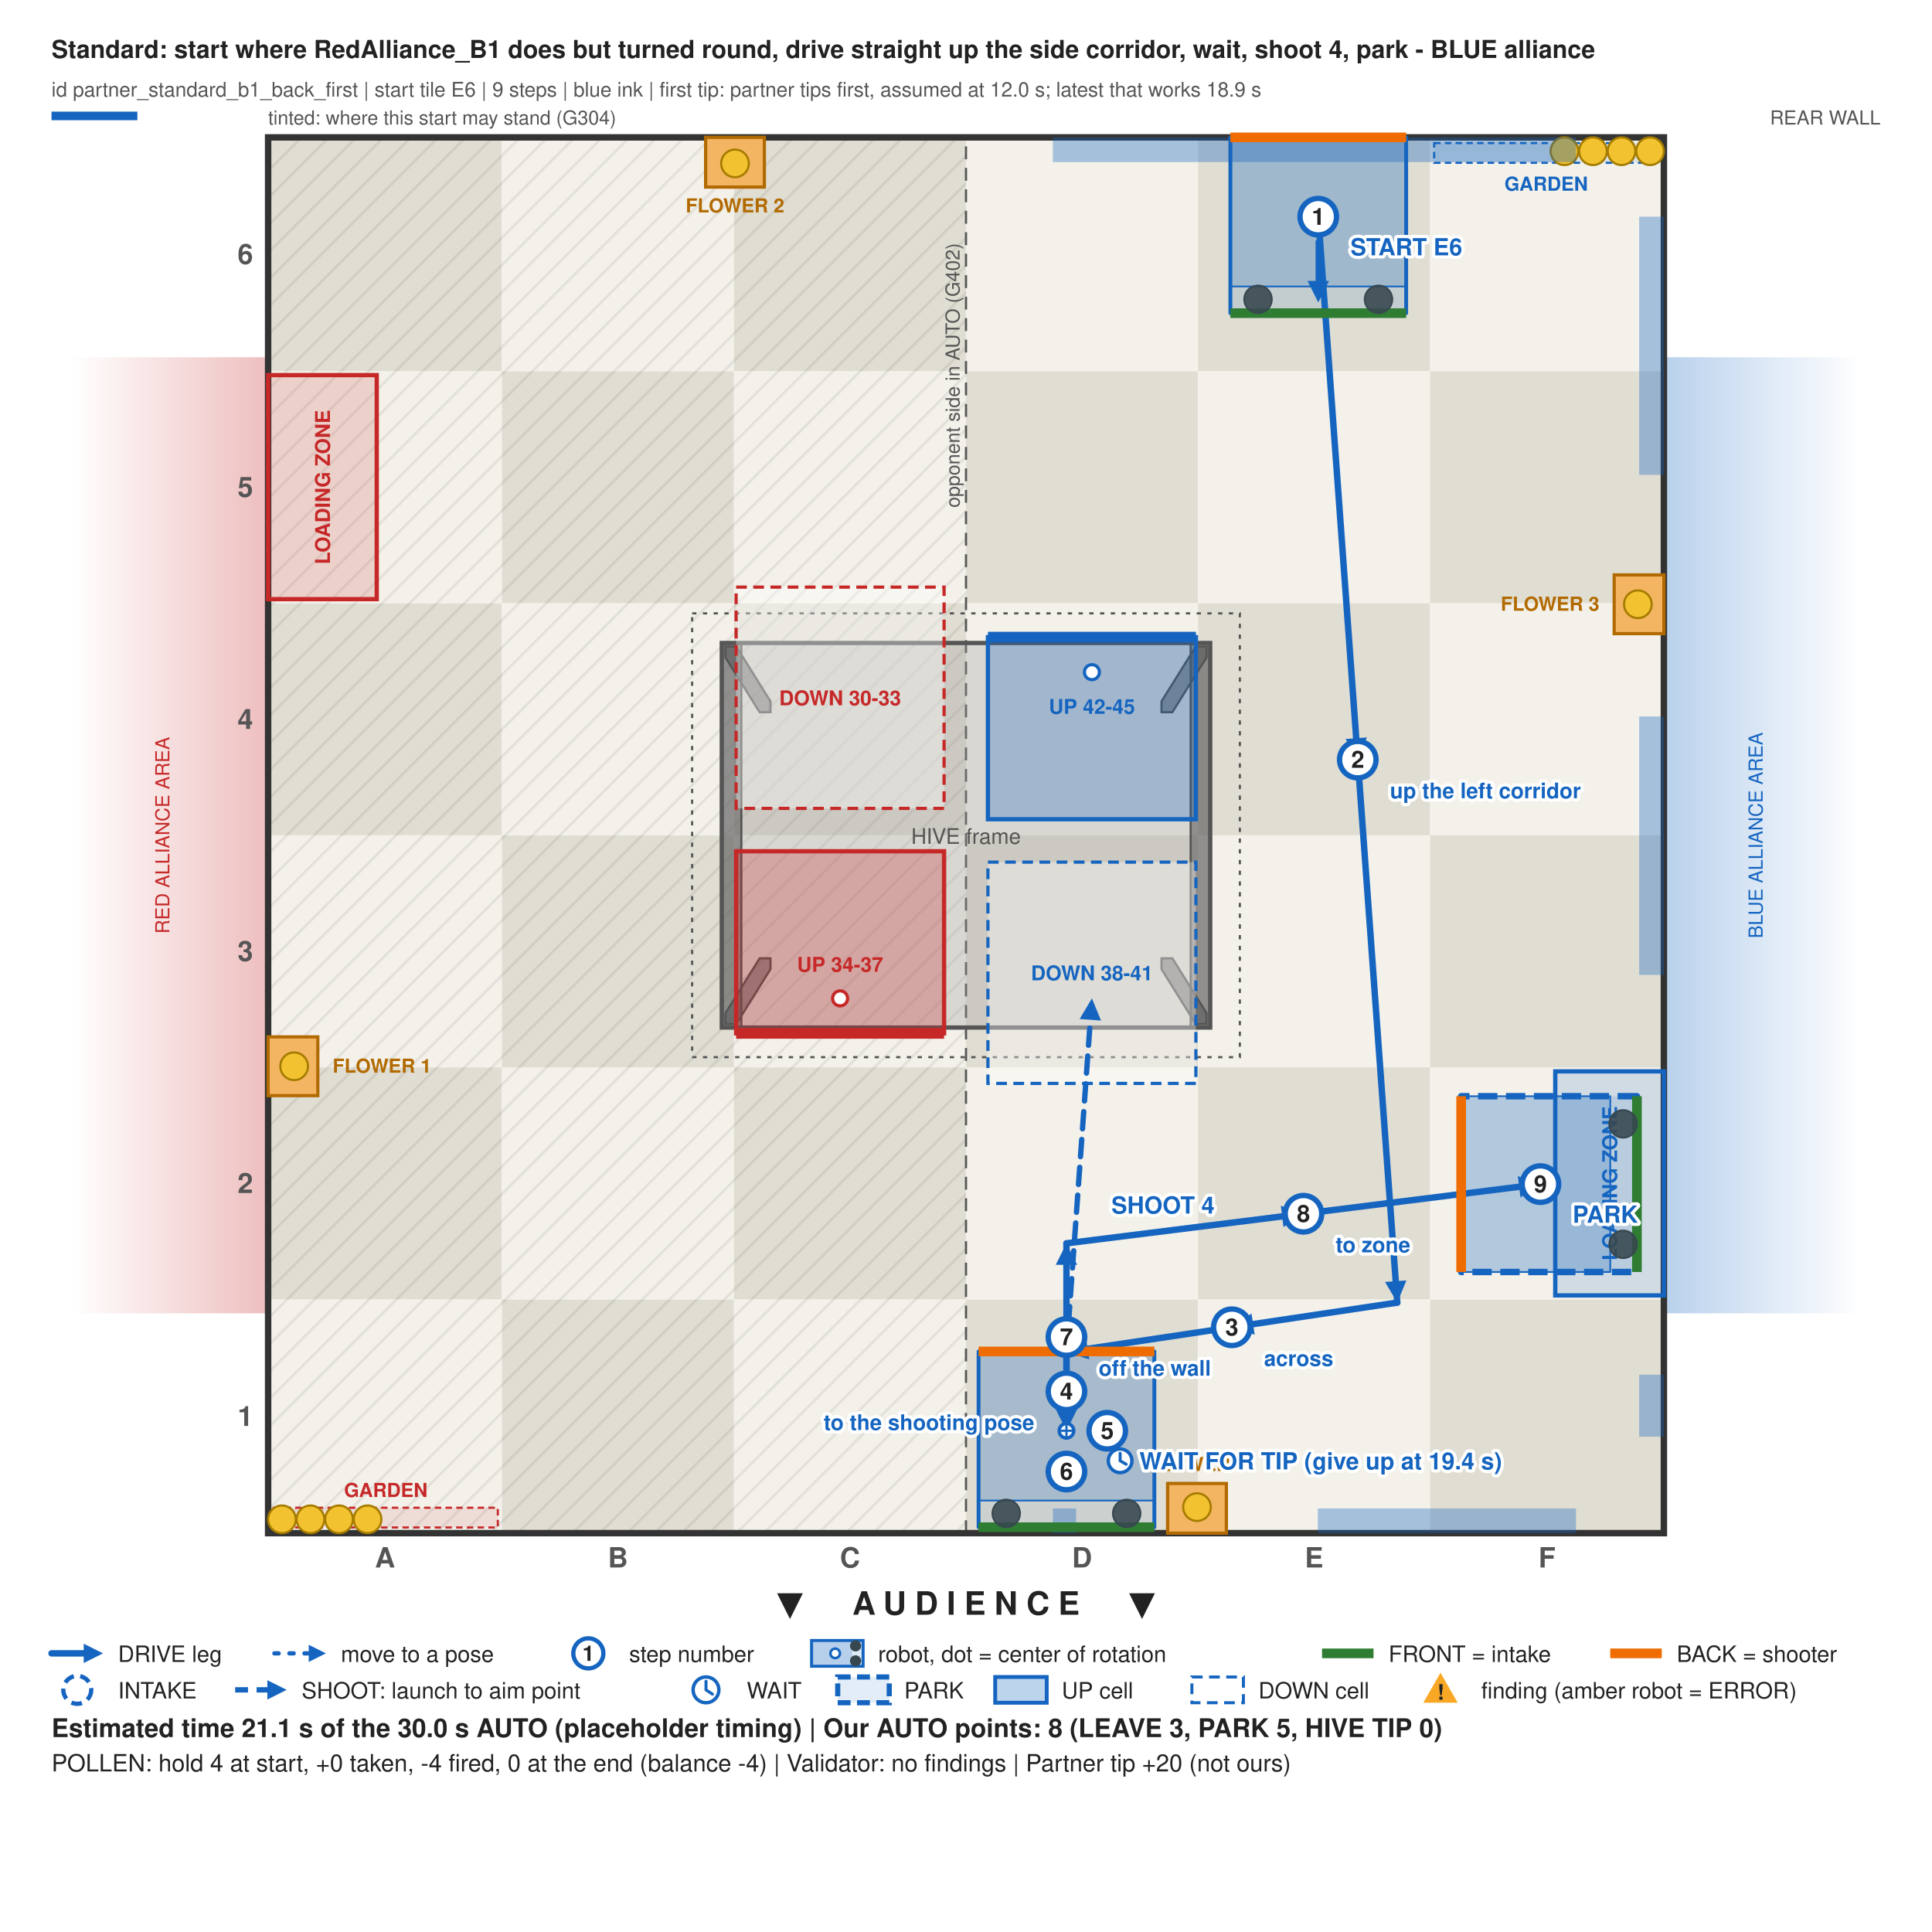
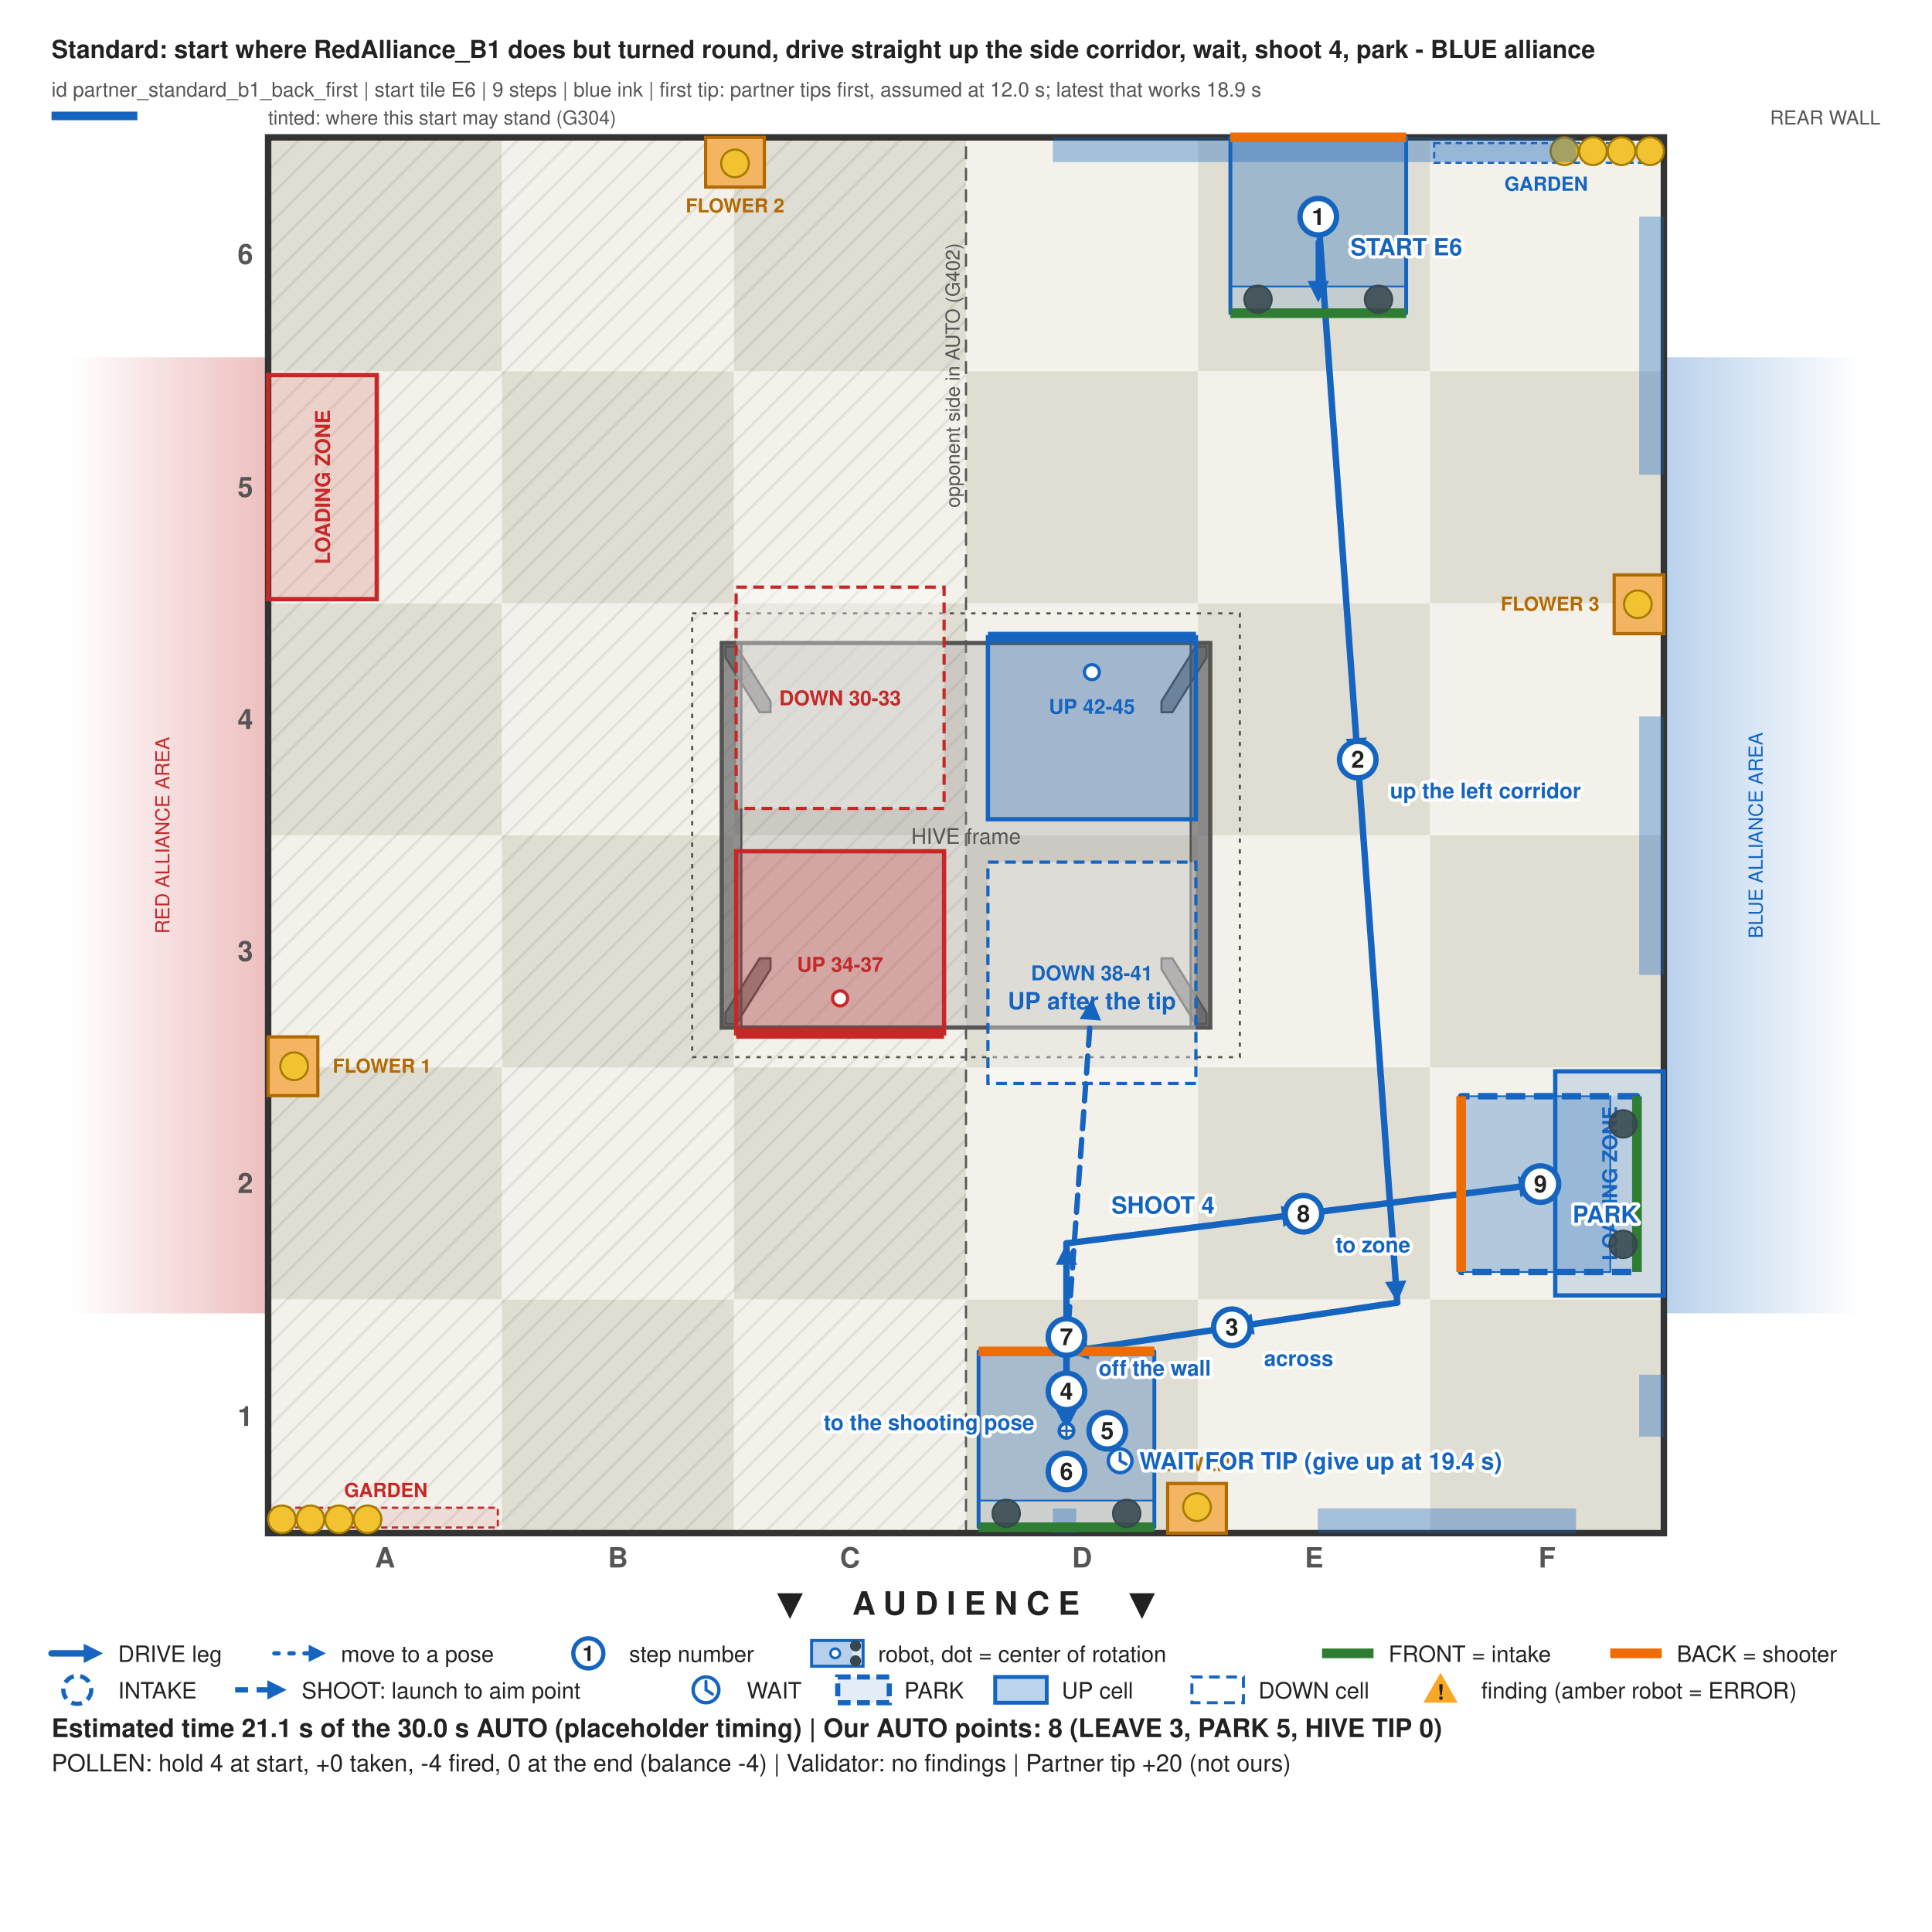
<svg xmlns="http://www.w3.org/2000/svg" viewBox="0 0 900 900" width="900" height="900" role="img" aria-labelledby="svg-title svg-desc" font-family="Helvetica, Arial, sans-serif">
  <defs>
    <linearGradient id="area-red" x1="1" y1="0" x2="0" y2="0">
      <stop offset="0" stop-color="#c62828" stop-opacity="0.30" />
      <stop offset="1" stop-color="#c62828" stop-opacity="0" />
    </linearGradient>
    <linearGradient id="area-blue" x1="0" y1="0" x2="1" y2="0">
      <stop offset="0" stop-color="#1565c0" stop-opacity="0.30" />
      <stop offset="1" stop-color="#1565c0" stop-opacity="0" />
    </linearGradient>
    <pattern id="opponent-hatch" width="9" height="9" patternUnits="userSpaceOnUse" patternTransform="rotate(45)">
      <line x1="0" y1="0" x2="0" y2="9" stroke="#000000" stroke-opacity="0.07" stroke-width="2.5" />
    </pattern>
  </defs>
  <rect id="background" x="0" y="0" width="900" height="900" fill="#ffffff" />
  <text id="title" x="24" y="27" font-size="11.53" font-weight="bold" fill="#222222">Standard: start where RedAlliance_B1 does but turned round, drive straight up the side corridor, wait, shoot 4, park - BLUE alliance</text>
  <text id="subtitle" x="24" y="45" font-size="9.4" fill="#555555">id partner_standard_b1_back_first  |  start tile E6  |  9 steps  |  blue ink  |  first tip: partner tips first, assumed at 12.0 s; latest that works 18.9 s</text>
  <rect x="24" y="52" width="40" height="4" fill="#1565c0" />
  <g id="field">
    <rect class="alliance-area" data-alliance="RED" x="32.9" y="166.43" width="92" height="445.37" fill="url(#area-red)" />
    <rect class="alliance-area" data-alliance="BLUE" x="775.1" y="166.43" width="92" height="445.37" fill="url(#area-blue)" />
    <text x="78.9" y="389.12" font-size="9" fill="#c62828" text-anchor="middle" transform="rotate(-90 78.9 389.12)">RED ALLIANCE AREA</text>
    <text x="821.1" y="389.12" font-size="9" fill="#1565c0" text-anchor="middle" transform="rotate(-90 821.1 389.12)">BLUE ALLIANCE AREA</text>
    <rect class="tile" data-tile="A1" x="124.9" y="605.3" width="108.9" height="108.9" fill="#f3f1ea" />
    <rect class="tile" data-tile="A2" x="124.9" y="497.2" width="108.9" height="108.1" fill="#e0ddd2" />
    <rect class="tile" data-tile="A3" x="124.9" y="389.1" width="108.9" height="108.1" fill="#f3f1ea" />
    <rect class="tile" data-tile="A4" x="124.9" y="281" width="108.9" height="108.1" fill="#e0ddd2" />
    <rect class="tile" data-tile="A5" x="124.9" y="172.9" width="108.9" height="108.1" fill="#f3f1ea" />
    <rect class="tile" data-tile="A6" x="124.9" y="64" width="108.9" height="108.9" fill="#e0ddd2" />
    <rect class="tile" data-tile="B1" x="233.8" y="605.3" width="108.1" height="108.9" fill="#e0ddd2" />
    <rect class="tile" data-tile="B2" x="233.8" y="497.2" width="108.1" height="108.1" fill="#f3f1ea" />
    <rect class="tile" data-tile="B3" x="233.8" y="389.1" width="108.1" height="108.1" fill="#e0ddd2" />
    <rect class="tile" data-tile="B4" x="233.8" y="281" width="108.1" height="108.1" fill="#f3f1ea" />
    <rect class="tile" data-tile="B5" x="233.8" y="172.9" width="108.1" height="108.1" fill="#e0ddd2" />
    <rect class="tile" data-tile="B6" x="233.8" y="64" width="108.1" height="108.9" fill="#f3f1ea" />
    <rect class="tile" data-tile="C1" x="341.9" y="605.3" width="108.1" height="108.9" fill="#f3f1ea" />
    <rect class="tile" data-tile="C2" x="341.9" y="497.2" width="108.1" height="108.1" fill="#e0ddd2" />
    <rect class="tile" data-tile="C3" x="341.9" y="389.1" width="108.1" height="108.1" fill="#f3f1ea" />
    <rect class="tile" data-tile="C4" x="341.9" y="281" width="108.1" height="108.1" fill="#e0ddd2" />
    <rect class="tile" data-tile="C5" x="341.9" y="172.9" width="108.1" height="108.1" fill="#f3f1ea" />
    <rect class="tile" data-tile="C6" x="341.9" y="64" width="108.1" height="108.9" fill="#e0ddd2" />
    <rect class="tile" data-tile="D1" x="450" y="605.3" width="108.1" height="108.9" fill="#e0ddd2" />
    <rect class="tile" data-tile="D2" x="450" y="497.2" width="108.1" height="108.1" fill="#f3f1ea" />
    <rect class="tile" data-tile="D3" x="450" y="389.1" width="108.1" height="108.1" fill="#e0ddd2" />
    <rect class="tile" data-tile="D4" x="450" y="281" width="108.1" height="108.1" fill="#f3f1ea" />
    <rect class="tile" data-tile="D5" x="450" y="172.9" width="108.1" height="108.1" fill="#e0ddd2" />
    <rect class="tile" data-tile="D6" x="450" y="64" width="108.1" height="108.9" fill="#f3f1ea" />
    <rect class="tile" data-tile="E1" x="558.1" y="605.3" width="108.1" height="108.9" fill="#f3f1ea" />
    <rect class="tile" data-tile="E2" x="558.1" y="497.2" width="108.1" height="108.1" fill="#e0ddd2" />
    <rect class="tile" data-tile="E3" x="558.1" y="389.1" width="108.1" height="108.1" fill="#f3f1ea" />
    <rect class="tile" data-tile="E4" x="558.1" y="281" width="108.1" height="108.1" fill="#e0ddd2" />
    <rect class="tile" data-tile="E5" x="558.1" y="172.9" width="108.1" height="108.1" fill="#f3f1ea" />
    <rect class="tile" data-tile="E6" x="558.1" y="64" width="108.1" height="108.9" fill="#e0ddd2" />
    <rect class="tile" data-tile="F1" x="666.2" y="605.3" width="108.9" height="108.9" fill="#e0ddd2" />
    <rect class="tile" data-tile="F2" x="666.2" y="497.2" width="108.9" height="108.1" fill="#f3f1ea" />
    <rect class="tile" data-tile="F3" x="666.2" y="389.1" width="108.9" height="108.1" fill="#e0ddd2" />
    <rect class="tile" data-tile="F4" x="666.2" y="281" width="108.9" height="108.1" fill="#f3f1ea" />
    <rect class="tile" data-tile="F5" x="666.2" y="172.9" width="108.9" height="108.1" fill="#e0ddd2" />
    <rect class="tile" data-tile="F6" x="666.2" y="64" width="108.9" height="108.9" fill="#f3f1ea" />
    <rect id="opponent-side" x="124.9" y="64" width="325.1" height="650.2" fill="url(#opponent-hatch)" />
    <line id="side-line" x1="450" y1="714.2" x2="450" y2="64" stroke="#555555" stroke-width="1" stroke-dasharray="6 4" />
    <text id="opponent-label" x="447" y="174.86" font-size="9" fill="#555555" text-anchor="middle" transform="rotate(-90 447 174.86)">opponent side in AUTO (G402)</text>
    <text class="tile-label" x="179.35" y="730.2" font-size="13" font-weight="bold" text-anchor="middle" fill="#555555">A</text>
    <text class="tile-label" x="287.85" y="730.2" font-size="13" font-weight="bold" text-anchor="middle" fill="#555555">B</text>
    <text class="tile-label" x="395.95" y="730.2" font-size="13" font-weight="bold" text-anchor="middle" fill="#555555">C</text>
    <text class="tile-label" x="504.05" y="730.2" font-size="13" font-weight="bold" text-anchor="middle" fill="#555555">D</text>
    <text class="tile-label" x="612.15" y="730.2" font-size="13" font-weight="bold" text-anchor="middle" fill="#555555">E</text>
    <text class="tile-label" x="720.65" y="730.2" font-size="13" font-weight="bold" text-anchor="middle" fill="#555555">F</text>
    <text class="tile-label" x="117.9" y="664.25" font-size="13" font-weight="bold" text-anchor="end" fill="#555555">1</text>
    <text class="tile-label" x="117.9" y="555.75" font-size="13" font-weight="bold" text-anchor="end" fill="#555555">2</text>
    <text class="tile-label" x="117.9" y="447.65" font-size="13" font-weight="bold" text-anchor="end" fill="#555555">3</text>
    <text class="tile-label" x="117.9" y="339.55" font-size="13" font-weight="bold" text-anchor="end" fill="#555555">4</text>
    <text class="tile-label" x="117.9" y="231.45" font-size="13" font-weight="bold" text-anchor="end" fill="#555555">5</text>
    <text class="tile-label" x="117.9" y="122.95" font-size="13" font-weight="bold" text-anchor="end" fill="#555555">6</text>
    <rect id="field-border" x="124.9" y="64" width="650.2" height="650.2" fill="none" stroke="#333333" stroke-width="3" />
  </g>
  <g id="structures">
    <rect id="hive-frame" x="336.23" y="299.53" width="227.54" height="179.14" fill="#9a9a9a" fill-opacity="0.30" stroke="#555555" stroke-width="2" />
    <rect id="hive-keepout" x="322.43" y="285.73" width="255.14" height="206.74" fill="none" stroke="#555555" stroke-width="1" stroke-dasharray="2 3" />
    <g id="hive-solid">
      <polygon class="hive-foot" points="336.23,478.67 345.35,478.67 345.35,299.53 336.23,299.53" fill="#555555" fill-opacity="0.55" stroke="#555555" stroke-width="1" />
      <polygon class="hive-foot" points="554.65,478.67 563.77,478.67 563.77,299.53 554.65,299.53" fill="#555555" fill-opacity="0.55" stroke="#555555" stroke-width="1" />
      <polygon class="hive-foot" points="337.94,477.01 343,477.01 358.92,451.48 358.92,446.42 353.86,446.42 337.94,471.95" fill="#555555" fill-opacity="0.55" stroke="#555555" stroke-width="1" />
      <polygon class="hive-foot" points="337.94,306.25 353.86,331.78 358.92,331.78 358.92,326.72 343,301.19 337.94,301.19" fill="#555555" fill-opacity="0.55" stroke="#555555" stroke-width="1" />
      <polygon class="hive-foot" points="541.08,451.48 557,477.01 562.06,477.01 562.06,471.95 546.14,446.42 541.08,446.42" fill="#555555" fill-opacity="0.55" stroke="#555555" stroke-width="1" />
      <polygon class="hive-foot" points="541.08,331.78 546.14,331.78 562.06,306.25 562.06,301.19 557,301.19 541.08,326.72" fill="#555555" fill-opacity="0.55" stroke="#555555" stroke-width="1" />
    </g>
    <text x="450" y="393.1" font-size="10" fill="#555555" text-anchor="middle">HIVE frame</text>
    <g class="hive" data-alliance="RED">
      <g class="cell cell-down" data-alliance="RED" data-side="REAR">
        <rect x="342.91" y="273.5" width="96.88" height="103.09" fill="#ffffff" fill-opacity="0.35" stroke="#c62828" stroke-width="1.5" stroke-dasharray="5 3" />
        <text x="391.35" y="328.55" font-size="9.5" font-weight="bold" fill="#c62828" text-anchor="middle">DOWN 30-33</text>
      </g>
      <g class="cell cell-up" data-alliance="RED" data-side="AUDIENCE">
        <rect x="342.91" y="396.55" width="96.88" height="84.82" fill="#c62828" fill-opacity="0.28" stroke="#c62828" stroke-width="2" />
        <line class="cell-opening" x1="342.91" y1="481.38" x2="439.79" y2="481.38" stroke="#c62828" stroke-width="5" />
        <circle class="aim-point" cx="391.35" cy="465.08" r="3.5" fill="#ffffff" stroke="#c62828" stroke-width="1.5" />
        <text x="391.35" y="452.68" font-size="9.5" font-weight="bold" fill="#c62828" text-anchor="middle">UP 34-37</text>
      </g>
    </g>
    <g class="hive" data-alliance="BLUE">
      <g class="cell cell-down" data-alliance="BLUE" data-side="AUDIENCE">
        <rect x="460.21" y="401.61" width="96.88" height="103.09" fill="#ffffff" fill-opacity="0.35" stroke="#1565c0" stroke-width="1.5" stroke-dasharray="5 3" />
        <text x="508.65" y="456.66" font-size="9.5" font-weight="bold" fill="#1565c0" text-anchor="middle">DOWN 38-41</text>
+         <text class="cell-cue" x="508.65" y="470.16" font-size="11" font-weight="bold" fill="#1565c0" text-anchor="middle">UP after the tip</text>
      </g>
      <g class="cell cell-up" data-alliance="BLUE" data-side="REAR">
        <rect x="460.21" y="296.82" width="96.88" height="84.82" fill="#1565c0" fill-opacity="0.28" stroke="#1565c0" stroke-width="2" />
        <line class="cell-opening" x1="460.21" y1="296.82" x2="557.09" y2="296.82" stroke="#1565c0" stroke-width="5" />
        <circle class="aim-point" cx="508.65" cy="313.12" r="3.5" fill="#ffffff" stroke="#1565c0" stroke-width="1.5" />
        <text x="508.65" y="332.52" font-size="9.5" font-weight="bold" fill="#1565c0" text-anchor="middle">UP 42-45</text>
      </g>
    </g>
    <g class="flower" data-flower="1">
      <rect x="124.9" y="483.02" width="23.15" height="27.37" fill="#f3b562" stroke="#b26a00" stroke-width="1.5" />
      <circle cx="137.02" cy="496.71" r="6.44" fill="#f2c230" stroke="#a67c00" stroke-width="1" />
      <text x="154.95" y="499.71" font-size="9" fill="#b26a00" font-weight="bold" text-anchor="start">FLOWER 1</text>
    </g>
    <g class="flower" data-flower="2">
      <rect x="328.71" y="64" width="27.37" height="23.15" fill="#f3b562" stroke="#b26a00" stroke-width="1.5" />
      <circle cx="342.39" cy="76.12" r="6.44" fill="#f2c230" stroke="#a67c00" stroke-width="1" />
      <text x="342.39" y="98.95" font-size="9" fill="#b26a00" font-weight="bold" text-anchor="middle">FLOWER 2</text>
    </g>
    <g class="flower" data-flower="3">
      <rect x="751.95" y="267.81" width="23.15" height="27.37" fill="#f3b562" stroke="#b26a00" stroke-width="1.5" />
      <circle cx="762.98" cy="281.49" r="6.44" fill="#f2c230" stroke="#a67c00" stroke-width="1" />
      <text x="745.05" y="284.49" font-size="9" fill="#b26a00" font-weight="bold" text-anchor="end">FLOWER 3</text>
    </g>
    <g class="flower" data-flower="4">
      <rect x="543.92" y="691.05" width="27.37" height="23.15" fill="#f3b562" stroke="#b26a00" stroke-width="1.5" />
      <circle cx="557.61" cy="702.08" r="6.44" fill="#f2c230" stroke="#a67c00" stroke-width="1" />
      <text x="557.61" y="685.25" font-size="9" fill="#b26a00" font-weight="bold" text-anchor="middle">FLOWER 4</text>
    </g>
    <g class="garden" data-alliance="RED">
      <rect x="127.54" y="702.36" width="104.37" height="9.2" fill="#c62828" fill-opacity="0.10" stroke="#c62828" stroke-width="1" stroke-dasharray="3 2" />
      <circle class="pollen" cx="131.34" cy="707.76" r="6.44" fill="#f2c230" stroke="#a67c00" stroke-width="1" />
      <circle class="pollen" cx="144.63" cy="707.76" r="6.44" fill="#f2c230" stroke="#a67c00" stroke-width="1" />
      <circle class="pollen" cx="157.93" cy="707.76" r="6.44" fill="#f2c230" stroke="#a67c00" stroke-width="1" />
      <circle class="pollen" cx="171.22" cy="707.76" r="6.44" fill="#f2c230" stroke="#a67c00" stroke-width="1" />
      <text x="179.73" y="697.36" font-size="9" fill="#c62828" text-anchor="middle" font-weight="bold">GARDEN</text>
    </g>
    <g class="loading-zone" data-alliance="RED">
      <rect x="124.9" y="174.74" width="50.6" height="104.37" fill="#c62828" fill-opacity="0.16" stroke="#c62828" stroke-width="2" />
      <text x="150.2" y="230.43" font-size="9.5" font-weight="bold" fill="#c62828" text-anchor="middle" transform="rotate(-90 150.2 226.93)">LOADING ZONE</text>
    </g>
    <g class="garden" data-alliance="BLUE">
      <rect x="668.09" y="66.64" width="104.37" height="9.2" fill="#1565c0" fill-opacity="0.10" stroke="#1565c0" stroke-width="1" stroke-dasharray="3 2" />
      <circle class="pollen" cx="768.66" cy="70.44" r="6.44" fill="#f2c230" stroke="#a67c00" stroke-width="1" />
      <circle class="pollen" cx="755.37" cy="70.44" r="6.44" fill="#f2c230" stroke="#a67c00" stroke-width="1" />
      <circle class="pollen" cx="742.07" cy="70.44" r="6.44" fill="#f2c230" stroke="#a67c00" stroke-width="1" />
      <circle class="pollen" cx="728.78" cy="70.44" r="6.44" fill="#f2c230" stroke="#a67c00" stroke-width="1" />
      <text x="720.27" y="88.84" font-size="9" fill="#1565c0" text-anchor="middle" font-weight="bold">GARDEN</text>
    </g>
    <g class="loading-zone" data-alliance="BLUE">
      <rect x="724.5" y="499.09" width="50.6" height="104.37" fill="#1565c0" fill-opacity="0.16" stroke="#1565c0" stroke-width="2" />
      <text x="749.8" y="554.77" font-size="9.5" font-weight="bold" fill="#1565c0" text-anchor="middle" transform="rotate(-90 749.8 551.27)">LOADING ZONE</text>
    </g>
    <text id="audience-label" x="450" y="752.2" font-size="15" font-weight="bold" letter-spacing="4" text-anchor="middle" fill="#222222">AUDIENCE</text>
    <polygon class="compass-arrow" points="362,742.2 374,742.2 368,754.2" fill="#222222" />
    <polygon class="compass-arrow" points="526,742.2 538,742.2 532,754.2" fill="#222222" />
    <text x="876" y="58" font-size="9" fill="#555555" text-anchor="end">REAR WALL</text>
  </g>
  <g id="start-bands" data-heading="-90">
    <rect class="start-band" data-wall="BLUE" data-from="9.77" data-to="16.04" x="763.6" y="640.4" width="11.5" height="28.86" fill="#1565c0" fill-opacity="0.35" />
    <rect class="start-band" data-wall="BLUE" data-from="56.53" data-to="82.7" x="763.6" y="333.77" width="11.5" height="120.37" fill="#1565c0" fill-opacity="0.35" />
    <rect class="start-band" data-wall="BLUE" data-from="107.17" data-to="133.32" x="763.6" y="100.94" width="11.5" height="120.27" fill="#1565c0" fill-opacity="0.35" />
    <rect class="start-band" data-wall="AUDIENCE" data-from="79.47" data-to="81.83" x="490.48" y="702.7" width="10.85" height="11.5" fill="#1565c0" fill-opacity="0.35" />
    <rect class="start-band" data-wall="AUDIENCE" data-from="106.3" data-to="132.45" x="613.89" y="702.7" width="120.27" height="11.5" fill="#1565c0" fill-opacity="0.35" />
    <rect class="start-band" data-wall="REAR" data-from="79.47" data-to="132.45" x="490.48" y="64" width="243.68" height="11.5" fill="#1565c0" fill-opacity="0.35" />
    <text class="start-band-label" x="124.9" y="58" font-size="9" fill="#555555">tinted: where this start may stand (G304)</text>
  </g>
  <g id="route" data-ink="#1565c0" data-alliance="BLUE" data-route="partner_standard_b1_back_first">
    <g class="drive-leg" data-step="2" data-mode="CONSTANT">
      <path class="leg" d="M 614.1 100.94 L 650.9 606.8" fill="none" stroke="#1565c0" stroke-width="3" stroke-linecap="round" stroke-linejoin="round" />
      <polygon class="arrowhead" points="632.5,353.87 626.79,344.26 636.76,343.53" fill="#1565c0" />
      <polygon class="arrowhead" points="650.9,606.8 645.19,597.19 655.16,596.46" fill="#1565c0" />
    </g>
    <g class="drive-leg" data-step="3" data-mode="CONSTANT">
      <path class="leg" d="M 650.9 606.8 L 496.8 629.8" fill="none" stroke="#1565c0" stroke-width="3" stroke-linecap="round" stroke-linejoin="round" />
      <polygon class="arrowhead" points="573.85,618.3 583,611.88 584.48,621.77" fill="#1565c0" />
      <polygon class="arrowhead" points="496.8,629.8 505.95,623.38 507.43,633.27" fill="#1565c0" />
    </g>
    <g class="drive-leg" data-step="4" data-mode="CONSTANT">
      <path class="leg" d="M 496.8 629.8 L 496.8 666.5" fill="none" stroke="#1565c0" stroke-width="3" stroke-linecap="round" stroke-linejoin="round" />
      <polygon class="arrowhead" points="496.8,666.5 491.8,656.5 501.8,656.5" fill="#1565c0" />
    </g>
    <g class="drive-leg" data-step="7" data-mode="CONSTANT">
      <path class="leg" d="M 496.8 666.5 L 496.8 579.2" fill="none" stroke="#1565c0" stroke-width="3" stroke-linecap="round" stroke-linejoin="round" />
      <polygon class="arrowhead" points="496.8,579.2 501.8,589.2 491.8,589.2" fill="#1565c0" />
    </g>
    <g class="drive-leg" data-step="8" data-mode="LINEAR">
      <path class="leg" d="M 496.8 579.2 L 717.6 551.6" fill="none" stroke="#1565c0" stroke-width="3" stroke-linecap="round" stroke-linejoin="round" />
      <polygon class="arrowhead" points="607.2,565.4 597.9,571.6 596.66,561.68" fill="#1565c0" />
      <polygon class="arrowhead" points="717.6,551.6 708.3,557.8 707.06,547.88" fill="#1565c0" />
    </g>
    <g id="start-footprint" class="footprint start" data-step="1">
      <polygon class="outline" points="655.04,145.88 655.04,64 573.16,64 573.16,145.88" fill="#1565c0" fill-opacity="0.14" stroke="#1565c0" stroke-width="1.8" stroke-linejoin="round" />
      <polygon class="chassis" points="655.04,133.46 655.04,64 573.16,64 573.16,133.46" fill="#1565c0" fill-opacity="0.2" stroke="#1565c0" stroke-width="0.8" stroke-linejoin="round" />
      <line class="front-edge" x1="655.04" y1="145.88" x2="573.16" y2="145.88" stroke="#2e7d32" stroke-width="4.5" />
      <line class="back-edge" x1="655.04" y1="64" x2="573.16" y2="64" stroke="#ef6c00" stroke-width="4.5" />
      <circle class="wheel" data-wheel="LEFT" cx="642.16" cy="139.44" r="6.44" fill="#37474f" fill-opacity="0.88" stroke="#37474f" stroke-width="0.8" />
      <circle class="wheel" data-wheel="RIGHT" cx="586.04" cy="139.44" r="6.44" fill="#37474f" fill-opacity="0.88" stroke="#37474f" stroke-width="0.8" />
      <g class="pose-point" data-x="106.35" data-y="133.32">
        <circle cx="614.1" cy="100.94" r="3.4" fill="#ffffff" fill-opacity="0.92" stroke="#1565c0" stroke-width="1.6" />
        <line x1="610.7" y1="100.94" x2="617.5" y2="100.94" stroke="#1565c0" stroke-width="1" />
        <line x1="614.1" y1="97.54" x2="614.1" y2="104.34" stroke="#1565c0" stroke-width="1" />
      </g>
      <line class="heading-arrow" x1="614.1" y1="111.94" x2="614.1" y2="132.88" stroke="#1565c0" stroke-width="2.5" />
      <polygon class="arrowhead" points="614.1,140.88 609.1,130.88 619.1,130.88" fill="#1565c0" />
    </g>
    <g class="shoot-pose" data-step="6" data-nominal="false">
      <polygon class="outline" points="537.74,711.44 537.74,629.56 455.86,629.56 455.86,711.44" fill="#1565c0" fill-opacity="0.1" stroke="#1565c0" stroke-width="1.8" stroke-linejoin="round" />
      <polygon class="chassis" points="537.74,699.02 537.74,629.56 455.86,629.56 455.86,699.02" fill="#1565c0" fill-opacity="0.2" stroke="#1565c0" stroke-width="0.8" stroke-linejoin="round" />
      <line class="front-edge" x1="537.74" y1="711.44" x2="455.86" y2="711.44" stroke="#2e7d32" stroke-width="4.5" />
      <line class="back-edge" x1="537.74" y1="629.56" x2="455.86" y2="629.56" stroke="#ef6c00" stroke-width="4.5" />
      <circle class="wheel" data-wheel="LEFT" cx="524.86" cy="705" r="6.44" fill="#37474f" fill-opacity="0.88" stroke="#37474f" stroke-width="0.8" />
      <circle class="wheel" data-wheel="RIGHT" cx="468.74" cy="705" r="6.44" fill="#37474f" fill-opacity="0.88" stroke="#37474f" stroke-width="0.8" />
      <g class="pose-point" data-x="80.85" data-y="10.37">
        <circle cx="496.8" cy="666.5" r="3.4" fill="#ffffff" fill-opacity="0.92" stroke="#1565c0" stroke-width="1.6" />
        <line x1="493.4" y1="666.5" x2="500.2" y2="666.5" stroke="#1565c0" stroke-width="1" />
        <line x1="496.8" y1="663.1" x2="496.8" y2="669.9" stroke="#1565c0" stroke-width="1" />
      </g>
      <line class="shot" x1="496.8" y1="629.56" x2="508" y2="474.06" stroke="#1565c0" stroke-width="2.5" stroke-dasharray="8 5" stroke-linecap="round" />
      <polygon class="arrowhead" points="508.65,465.08 512.92,475.42 502.94,474.7" fill="#1565c0" />
    </g>
    <g class="park-outline" data-step="9">
      <polygon class="outline" points="762.54,510.66 680.66,510.66 680.66,592.54 762.54,592.54" fill="#1565c0" fill-opacity="0.12" stroke="#1565c0" stroke-width="3" stroke-dasharray="9 4" stroke-linejoin="round" />
      <polygon class="chassis" points="750.12,510.66 680.66,510.66 680.66,592.54 750.12,592.54" fill="#1565c0" fill-opacity="0.2" stroke="#1565c0" stroke-width="0.8" stroke-linejoin="round" />
      <line class="front-edge" x1="762.54" y1="510.66" x2="762.54" y2="592.54" stroke="#2e7d32" stroke-width="4.5" />
      <line class="back-edge" x1="680.66" y1="510.66" x2="680.66" y2="592.54" stroke="#ef6c00" stroke-width="4.5" />
      <circle class="wheel" data-wheel="LEFT" cx="756.1" cy="523.54" r="6.44" fill="#37474f" fill-opacity="0.88" stroke="#37474f" stroke-width="0.8" />
      <circle class="wheel" data-wheel="RIGHT" cx="756.1" cy="579.66" r="6.44" fill="#37474f" fill-opacity="0.88" stroke="#37474f" stroke-width="0.8" />
      <g class="pose-point" data-x="128.85" data-y="35.35">
        <circle cx="717.6" cy="551.6" r="3.4" fill="#ffffff" fill-opacity="0.92" stroke="#1565c0" stroke-width="1.6" />
        <line x1="714.2" y1="551.6" x2="721" y2="551.6" stroke="#1565c0" stroke-width="1" />
        <line x1="717.6" y1="548.2" x2="717.6" y2="555" stroke="#1565c0" stroke-width="1" />
      </g>
    </g>
    <g id="badges">
      <g class="badge" data-step="1" data-kind="START">
        <circle cx="614.1" cy="100.94" r="8.5" fill="#ffffff" stroke="#1565c0" stroke-width="2.5" />
        <text x="614.1" y="104.74" font-size="11" font-weight="bold" text-anchor="middle" fill="#222222">1</text>
      </g>
      <g class="badge" data-step="2" data-kind="DRIVE">
        <circle cx="632.5" cy="353.87" r="8.5" fill="#ffffff" stroke="#1565c0" stroke-width="2.5" />
        <text x="632.5" y="357.67" font-size="11" font-weight="bold" text-anchor="middle" fill="#222222">2</text>
      </g>
      <g class="badge" data-step="3" data-kind="DRIVE">
        <circle cx="573.85" cy="618.3" r="8.5" fill="#ffffff" stroke="#1565c0" stroke-width="2.5" />
        <text x="573.85" y="622.1" font-size="11" font-weight="bold" text-anchor="middle" fill="#222222">3</text>
      </g>
      <g class="badge" data-step="4" data-kind="DRIVE">
        <circle cx="496.8" cy="648.15" r="8.5" fill="#ffffff" stroke="#1565c0" stroke-width="2.5" />
        <text x="496.8" y="651.95" font-size="11" font-weight="bold" text-anchor="middle" fill="#222222">4</text>
      </g>
      <g class="badge" data-step="5" data-kind="WAIT_FOR_TIP">
        <circle cx="515.8" cy="666.5" r="8.5" fill="#ffffff" stroke="#1565c0" stroke-width="2.5" />
        <text x="515.8" y="670.3" font-size="11" font-weight="bold" text-anchor="middle" fill="#222222">5</text>
      </g>
      <g class="badge" data-step="6" data-kind="SHOOT">
        <circle cx="496.8" cy="685.5" r="8.5" fill="#ffffff" stroke="#1565c0" stroke-width="2.5" />
        <text x="496.8" y="689.3" font-size="11" font-weight="bold" text-anchor="middle" fill="#222222">6</text>
      </g>
      <g class="badge" data-step="7" data-kind="DRIVE">
        <circle cx="496.8" cy="622.85" r="8.5" fill="#ffffff" stroke="#1565c0" stroke-width="2.5" />
        <text x="496.8" y="626.65" font-size="11" font-weight="bold" text-anchor="middle" fill="#222222">7</text>
      </g>
      <g class="badge" data-step="8" data-kind="DRIVE">
        <circle cx="607.2" cy="565.4" r="8.5" fill="#ffffff" stroke="#1565c0" stroke-width="2.5" />
        <text x="607.2" y="569.2" font-size="11" font-weight="bold" text-anchor="middle" fill="#222222">8</text>
      </g>
      <g class="badge" data-step="9" data-kind="PARK">
        <circle cx="717.6" cy="551.6" r="8.5" fill="#ffffff" stroke="#1565c0" stroke-width="2.5" />
        <text x="717.6" y="555.4" font-size="11" font-weight="bold" text-anchor="middle" fill="#222222">9</text>
      </g>
    </g>
    <g id="step-labels">
      <text class="step-label" x="629.1" y="118.94" font-size="11" font-weight="bold" fill="#1565c0" text-anchor="start" stroke="#ffffff" stroke-width="3" stroke-linejoin="round" paint-order="stroke">START E6</text>
      <text class="step-label" x="647.5" y="371.87" font-size="10" font-weight="bold" fill="#1565c0" text-anchor="start" stroke="#ffffff" stroke-width="3" stroke-linejoin="round" paint-order="stroke">up the left corridor</text>
      <text class="step-label" x="588.85" y="636.3" font-size="10" font-weight="bold" fill="#1565c0" text-anchor="start" stroke="#ffffff" stroke-width="3" stroke-linejoin="round" paint-order="stroke">across</text>
      <text class="step-label" x="481.8" y="666.15" font-size="10" font-weight="bold" fill="#1565c0" text-anchor="end" stroke="#ffffff" stroke-width="3" stroke-linejoin="round" paint-order="stroke">to the shooting pose</text>
      <g class="clock">
        <circle cx="521.8" cy="680.5" r="5.5" fill="#ffffff" stroke="#1565c0" stroke-width="1.6" />
        <polyline points="521.8,677 521.8,680.5 524.6,682.1" fill="none" stroke="#1565c0" stroke-width="1.4" stroke-linecap="round" />
      </g>
      <text class="step-label" x="530.8" y="684.5" font-size="11" font-weight="bold" fill="#1565c0" text-anchor="start" stroke="#ffffff" stroke-width="3" stroke-linejoin="round" paint-order="stroke">WAIT FOR TIP (give up at 19.4 s)</text>
      <text class="step-label" x="517.73" y="565.32" font-size="11" font-weight="bold" fill="#1565c0" text-anchor="start" stroke="#ffffff" stroke-width="3" stroke-linejoin="round" paint-order="stroke">SHOOT 4</text>
      <text class="step-label" x="511.8" y="640.85" font-size="10" font-weight="bold" fill="#1565c0" text-anchor="start" stroke="#ffffff" stroke-width="3" stroke-linejoin="round" paint-order="stroke">off the wall</text>
      <text class="step-label" x="622.2" y="583.4" font-size="10" font-weight="bold" fill="#1565c0" text-anchor="start" stroke="#ffffff" stroke-width="3" stroke-linejoin="round" paint-order="stroke">to zone</text>
      <text class="step-label" x="732.6" y="569.6" font-size="11" font-weight="bold" fill="#1565c0" text-anchor="start" stroke="#ffffff" stroke-width="3" stroke-linejoin="round" paint-order="stroke">PARK</text>
    </g>
    <g id="issue-marks">
</g>
  </g>
  <g id="legend">
    <g class="legend-item" data-icon="drive">
      <line x1="24" y1="770.2" x2="40" y2="770.2" stroke="#1565c0" stroke-width="3" stroke-linecap="round" />
      <polygon class="arrowhead" points="48,770.2 39,774.7 39,765.7" fill="#1565c0" />
      <text x="55" y="774.2" font-size="10.5" fill="#222222">DRIVE leg</text>
    </g>
    <g class="legend-item" data-icon="approach">
      <line x1="127.81" y1="770.2" x2="143.81" y2="770.2" stroke="#1565c0" stroke-width="2" stroke-dasharray="2 5" stroke-linecap="round" />
      <polygon class="arrowhead" points="151.81,770.2 143.81,774.2 143.81,766.2" fill="#1565c0" />
      <text x="158.81" y="774.2" font-size="10.5" fill="#222222">move to a pose</text>
    </g>
    <g class="legend-item" data-icon="badge">
      <circle cx="274.07" cy="770.2" r="7" fill="#ffffff" stroke="#1565c0" stroke-width="2" />
      <text x="274.07" y="773.7" font-size="10" font-weight="bold" text-anchor="middle" fill="#222222">1</text>
      <text x="293.07" y="774.2" font-size="10.5" fill="#222222">step number</text>
    </g>
    <g class="legend-item" data-icon="robot">
      <rect x="378.06" y="764.2" width="24" height="12" fill="#1565c0" fill-opacity="0.14" stroke="#1565c0" stroke-width="1.4" />
      <rect x="378.06" y="764.2" width="19" height="12" fill="#1565c0" fill-opacity="0.2" />
      <circle cx="398.56" cy="766.7" r="2.6" fill="#37474f" />
      <circle cx="398.56" cy="773.7" r="2.6" fill="#37474f" />
      <circle cx="389.06" cy="770.2" r="2.2" fill="#ffffff" stroke="#1565c0" stroke-width="1.2" />
      <text x="409.06" y="774.2" font-size="10.5" fill="#222222">robot, dot = center of rotation</text>
    </g>
    <g class="legend-item" data-icon="front">
      <line x1="615.85" y1="770.2" x2="639.85" y2="770.2" stroke="#2e7d32" stroke-width="4.5" />
      <text x="646.85" y="774.2" font-size="10.5" fill="#222222">FRONT = intake</text>
    </g>
    <g class="legend-item" data-icon="back">
      <line x1="750.11" y1="770.2" x2="774.11" y2="770.2" stroke="#ef6c00" stroke-width="4.5" />
      <text x="781.11" y="774.2" font-size="10.5" fill="#222222">BACK = shooter</text>
    </g>
    <g class="legend-item" data-icon="intake">
      <circle cx="36" cy="787.2" r="6.5" fill="none" stroke="#1565c0" stroke-width="2" stroke-dasharray="5 3" />
      <text x="55" y="791.2" font-size="10.5" fill="#222222">INTAKE</text>
    </g>
    <g class="legend-item" data-icon="shoot">
      <line x1="109.54" y1="787.2" x2="125.54" y2="787.2" stroke="#1565c0" stroke-width="2.5" stroke-dasharray="6 4" />
      <polygon class="arrowhead" points="133.54,787.2 124.54,791.7 124.54,782.7" fill="#1565c0" />
      <text x="140.54" y="791.2" font-size="10.5" fill="#222222">SHOOT: launch to aim point</text>
    </g>
    <g class="legend-item" data-icon="wait">
      <circle cx="328.88" cy="787.2" r="6" fill="#ffffff" stroke="#1565c0" stroke-width="1.6" />
      <polyline points="328.88,783.2 328.88,787.2 331.88,789.2" fill="none" stroke="#1565c0" stroke-width="1.4" stroke-linecap="round" />
      <text x="347.88" y="791.2" font-size="10.5" fill="#222222">WAIT</text>
    </g>
    <g class="legend-item" data-icon="park">
      <rect x="390.24" y="781.2" width="24" height="12" fill="#1565c0" fill-opacity="0.12" stroke="#1565c0" stroke-width="2.4" stroke-dasharray="6 3" />
      <text x="421.24" y="791.2" font-size="10.5" fill="#222222">PARK</text>
    </g>
    <g class="legend-item" data-icon="up">
      <rect x="463.6" y="781.2" width="24" height="12" fill="#1565c0" fill-opacity="0.28" stroke="#1565c0" stroke-width="1.8" />
      <text x="494.6" y="791.2" font-size="10.5" fill="#222222">UP cell</text>
    </g>
    <g class="legend-item" data-icon="down">
      <rect x="555.23" y="781.2" width="24" height="12" fill="#ffffff" fill-opacity="0.35" stroke="#1565c0" stroke-width="1.4" stroke-dasharray="5 3" />
      <text x="586.23" y="791.2" font-size="10.5" fill="#222222">DOWN cell</text>
    </g>
    <g class="legend-item" data-icon="issue">
      <polygon points="671.04,779.2 679.04,793.2 663.04,793.2" fill="#f9a825" />
      <text x="671.04" y="791.8" font-size="10" font-weight="bold" text-anchor="middle" fill="#222222">!</text>
      <text x="690.04" y="791.2" font-size="10.5" fill="#222222">finding (amber robot = ERROR)</text>
    </g>
  </g>
  <g id="footer">
    <text id="footer-metrics" x="24" y="809.2" font-size="12" font-weight="bold" fill="#222222">Estimated time 21.1 s of the 30.0 s AUTO (placeholder timing)   |   Our AUTO points: 8  (LEAVE 3, PARK 5, HIVE TIP 0)</text>
    <text id="footer-pollen" x="24" y="825.2" font-size="11.1" fill="#222222">POLLEN: hold 4 at start, +0 taken, -4 fired, 0 at the end (balance -4)   |   Validator: no findings   |   Partner tip +20 (not ours)</text>
  </g>
</svg>
